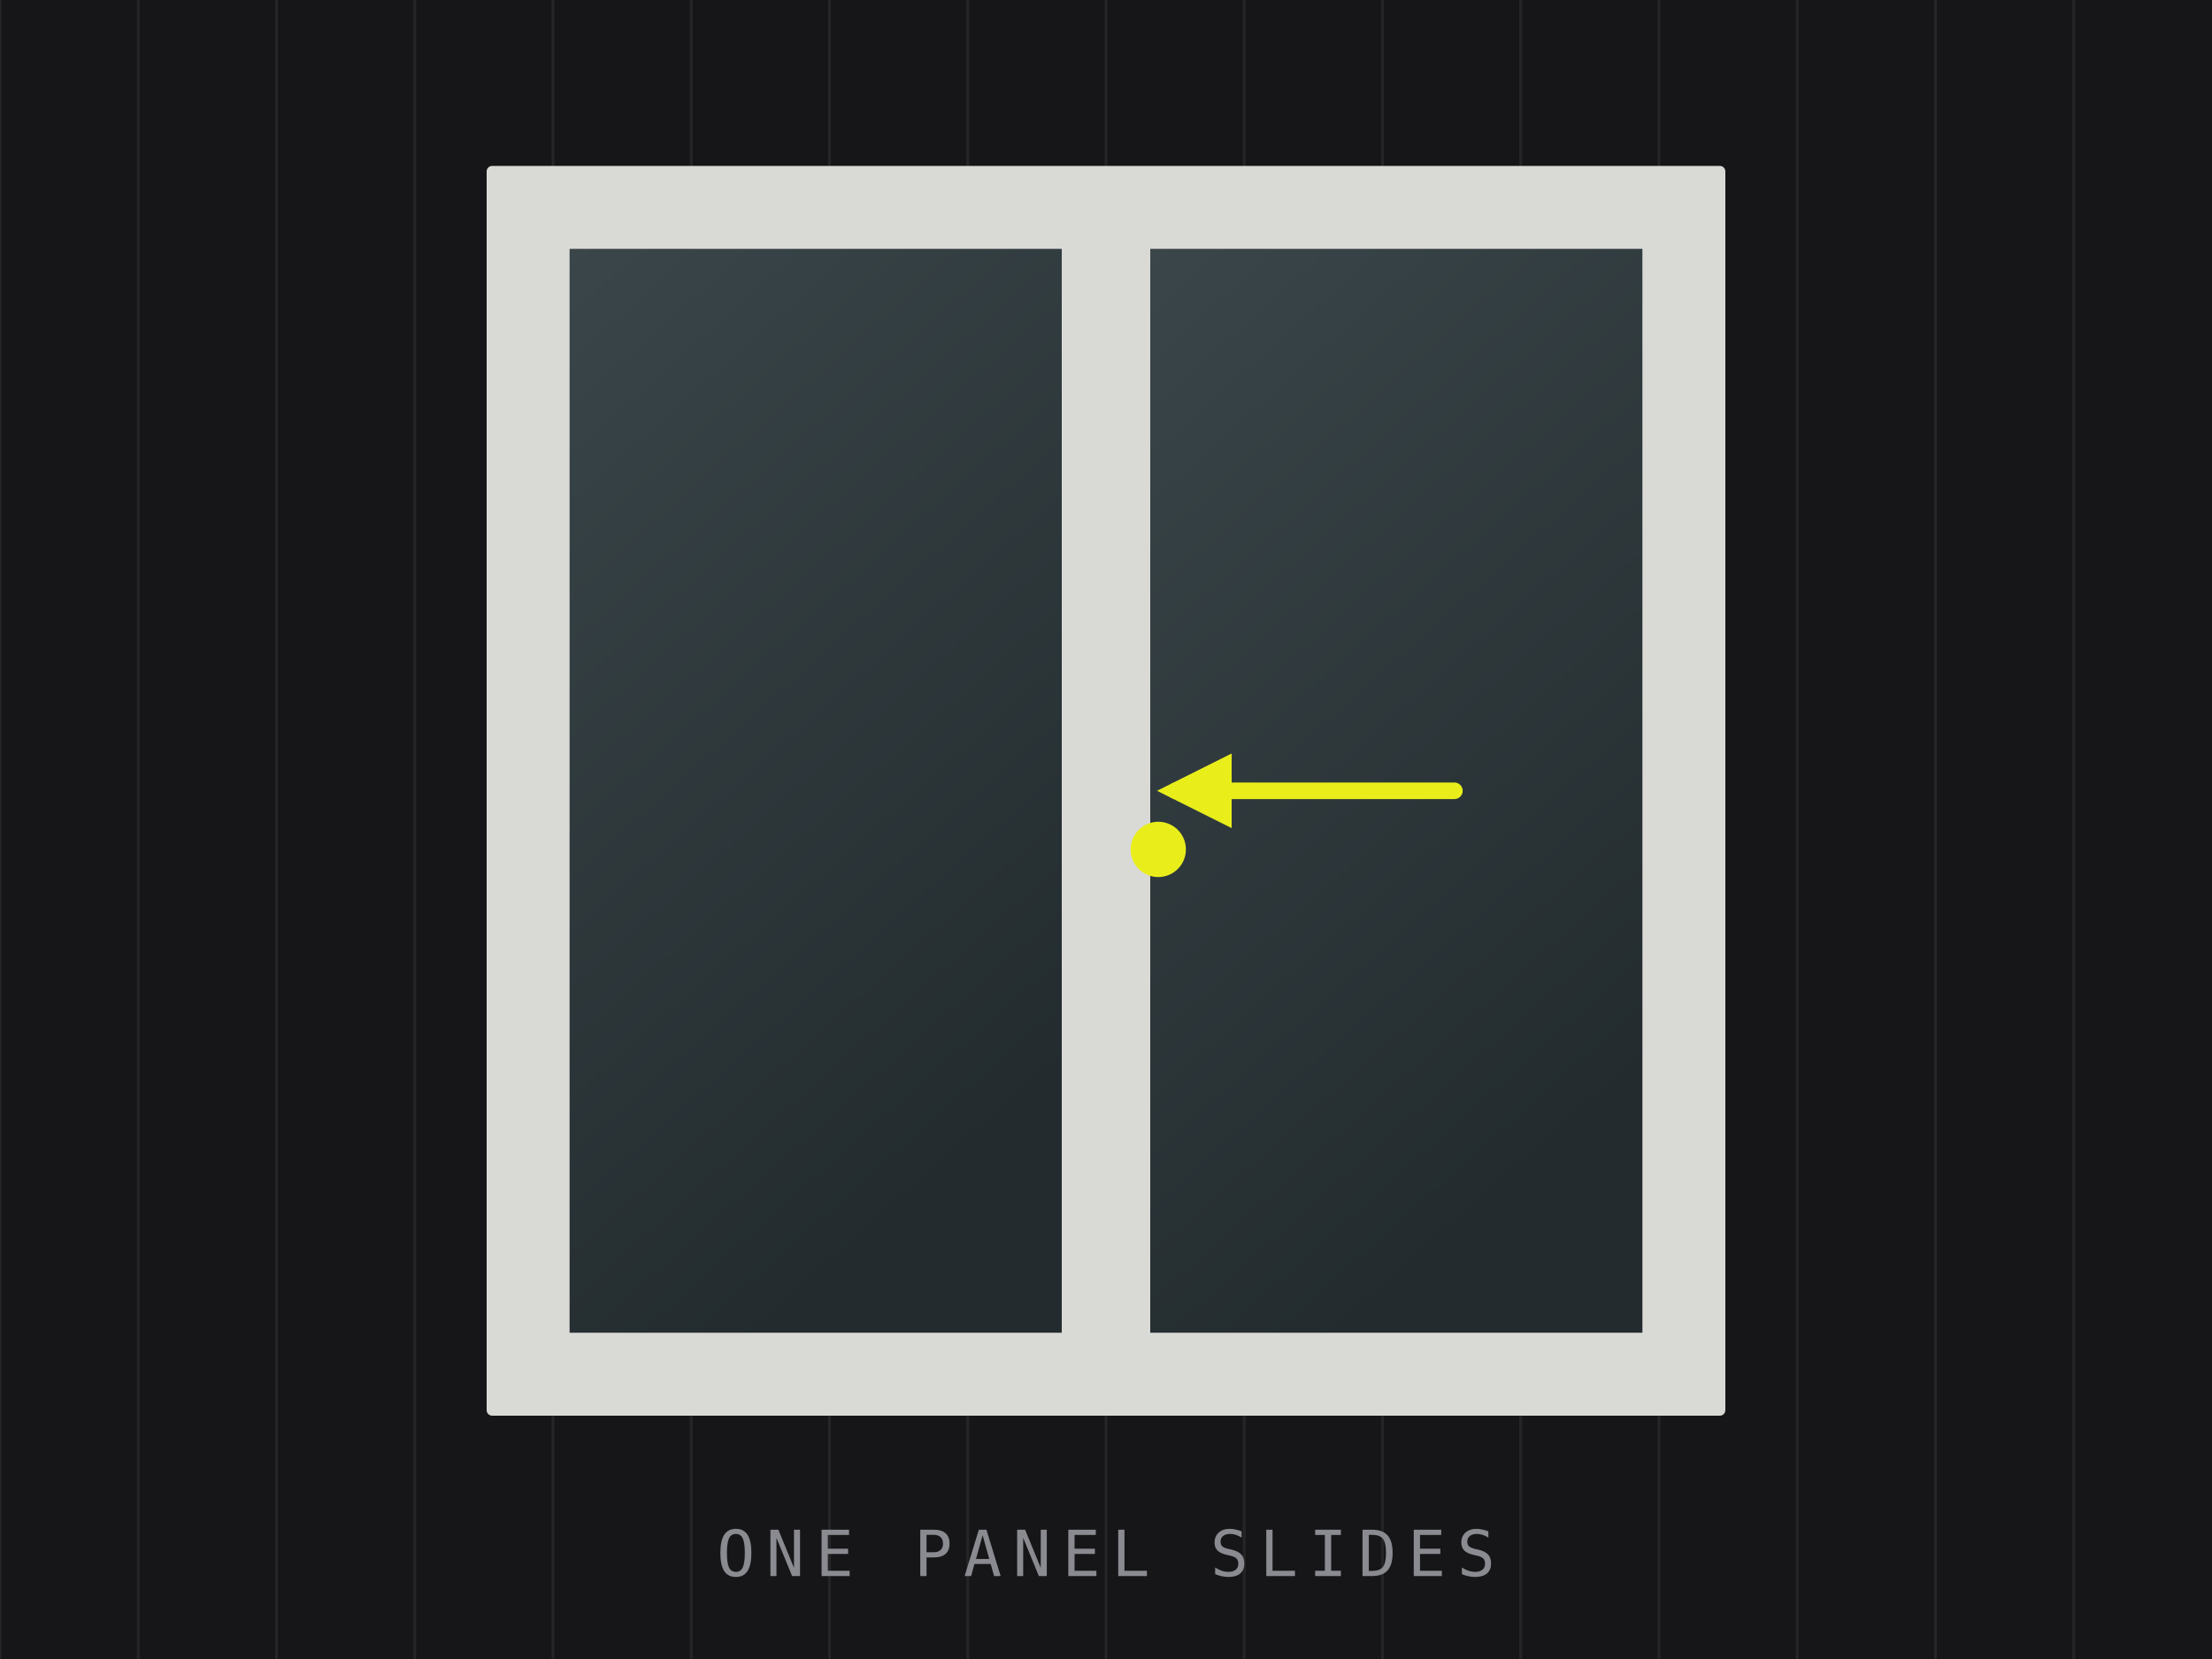
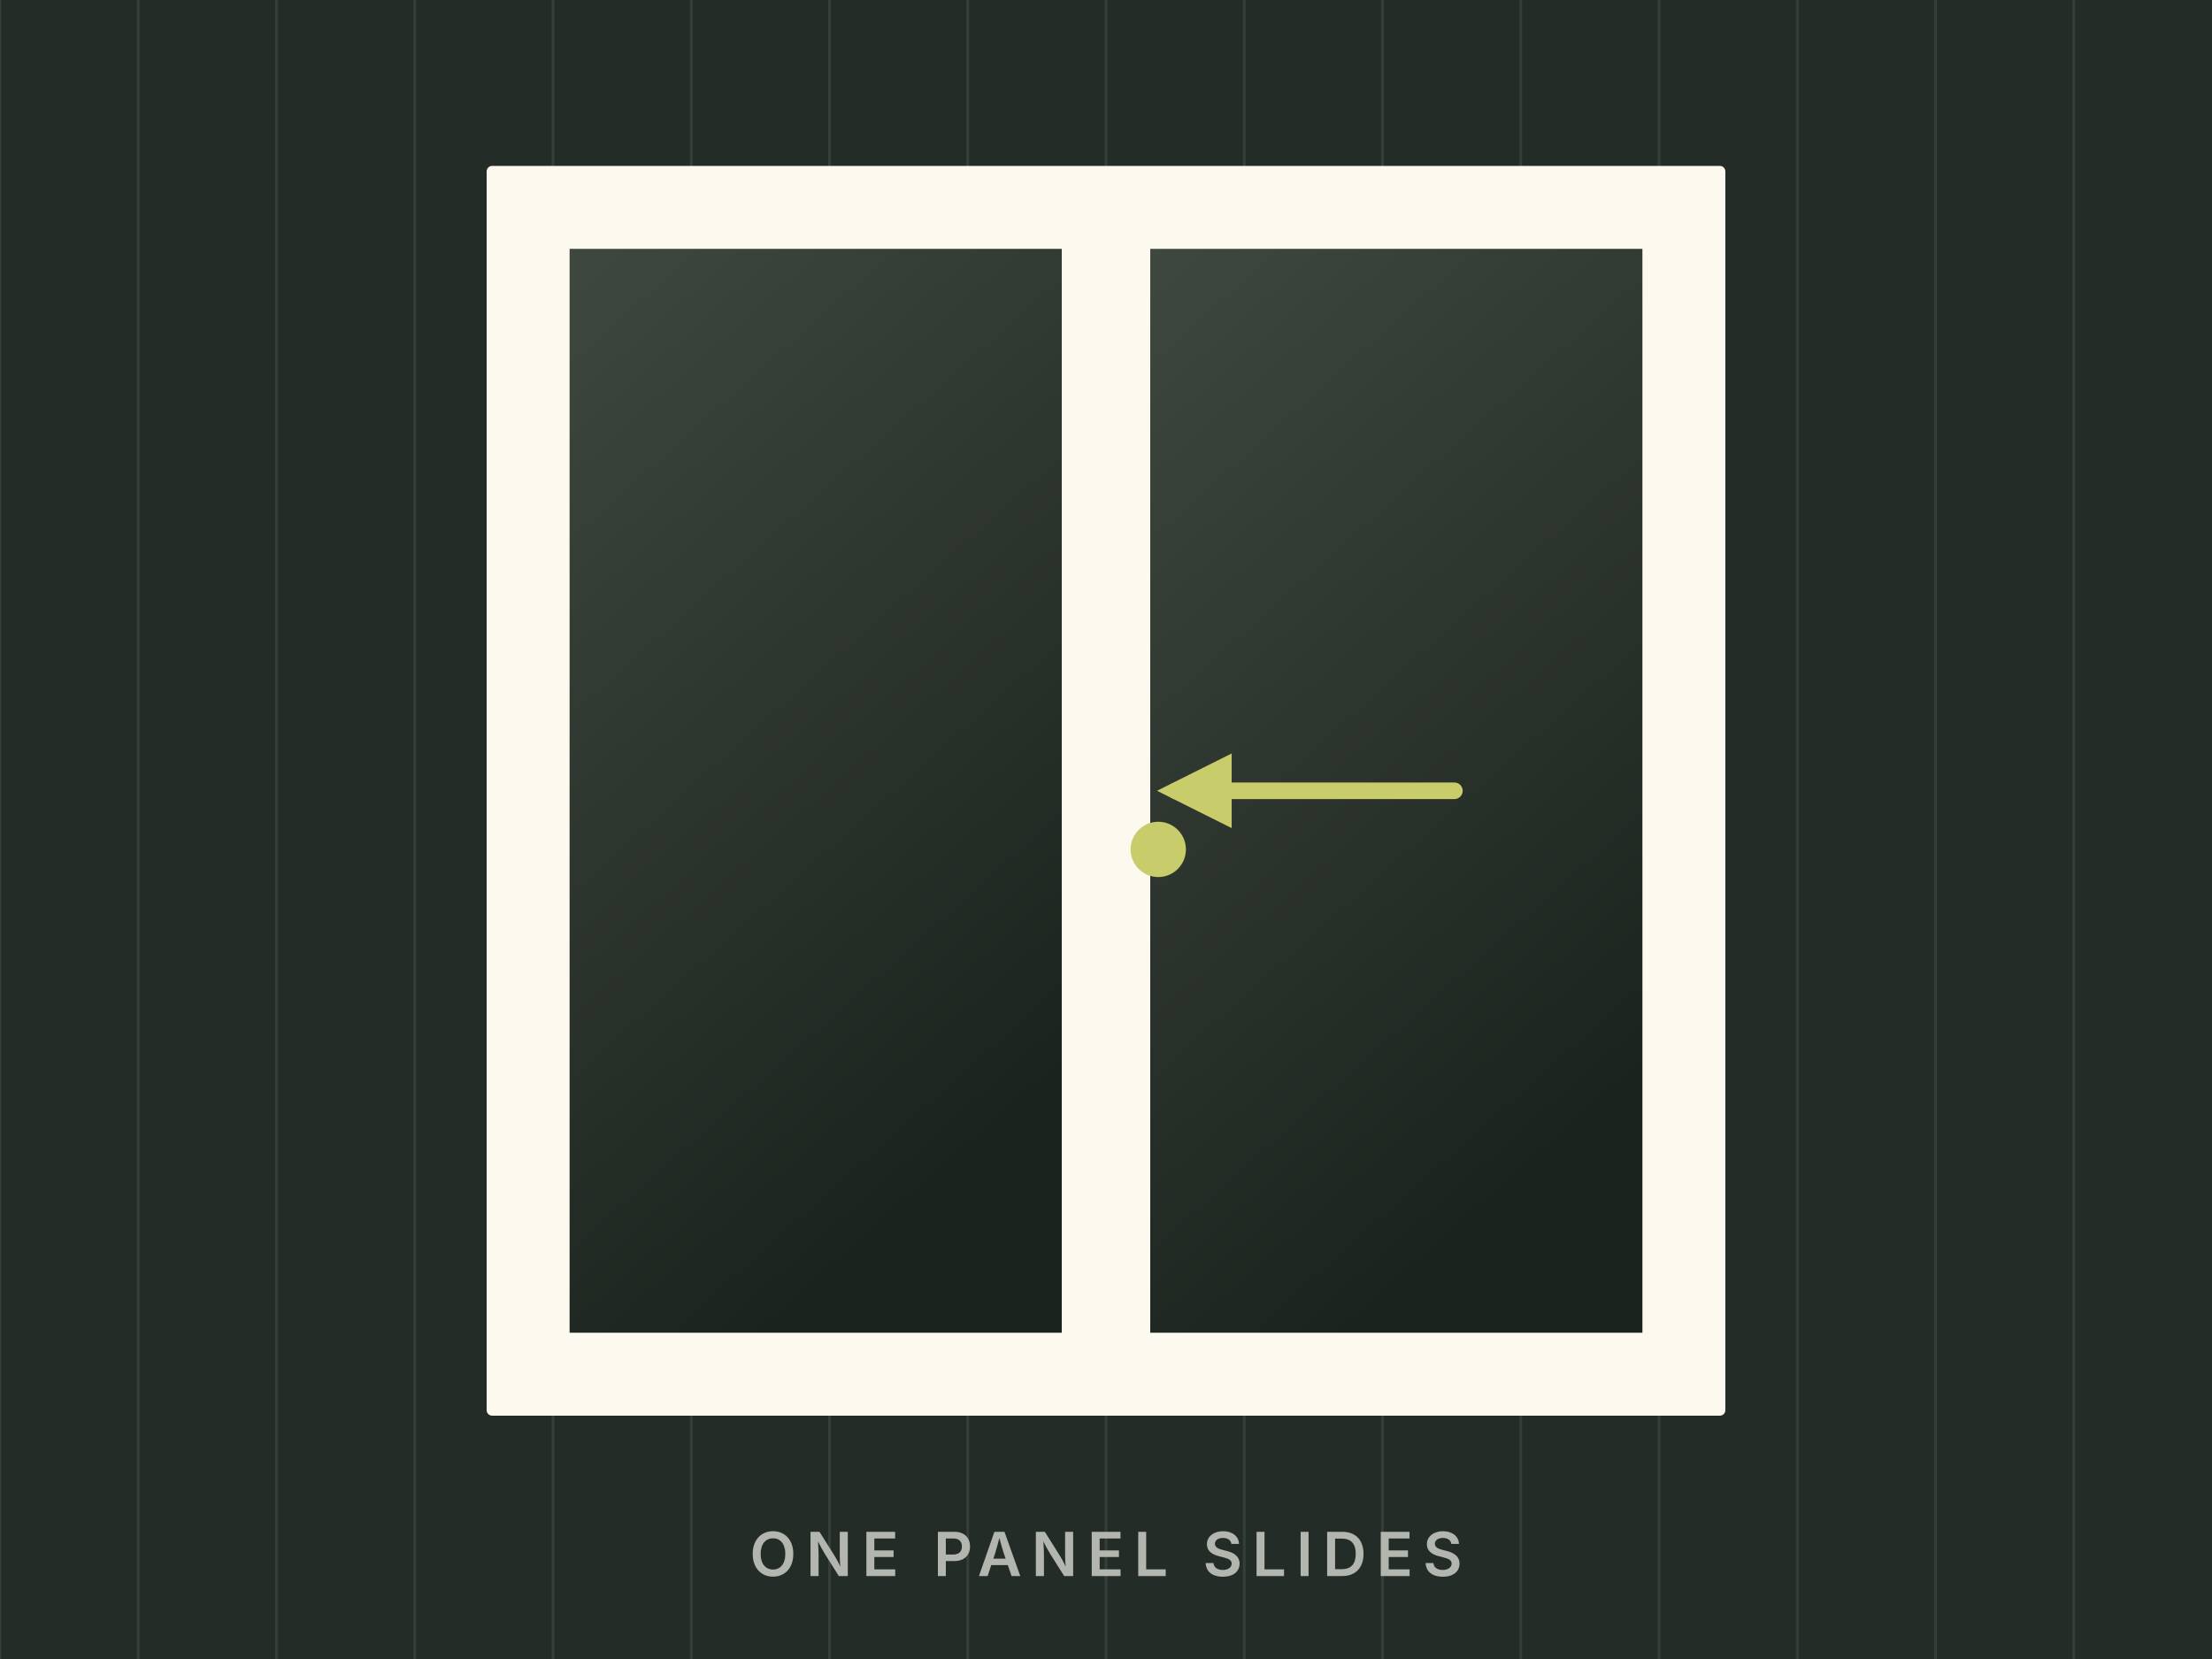
<svg xmlns="http://www.w3.org/2000/svg" viewBox="0 0 800 600" width="800" height="600" role="img" aria-label="Sliding patio door: two panels, one fixed and one sliding sideways">
-   <rect width="800" height="600" fill="#161618" />
-   <g stroke="#8a8a91" stroke-width="1" opacity="0.13">
+   <rect width="800" height="600" fill="#232c26" />
+   <g stroke="#b3b6af" stroke-width="1" opacity="0.13">
    <line x1="0" y1="0" x2="0" y2="600" />
    <line x1="50" y1="0" x2="50" y2="600" />
    <line x1="100" y1="0" x2="100" y2="600" />
    <line x1="150" y1="0" x2="150" y2="600" />
    <line x1="200" y1="0" x2="200" y2="600" />
    <line x1="250" y1="0" x2="250" y2="600" />
    <line x1="300" y1="0" x2="300" y2="600" />
    <line x1="350" y1="0" x2="350" y2="600" />
    <line x1="400" y1="0" x2="400" y2="600" />
    <line x1="450" y1="0" x2="450" y2="600" />
    <line x1="500" y1="0" x2="500" y2="600" />
    <line x1="550" y1="0" x2="550" y2="600" />
    <line x1="600" y1="0" x2="600" y2="600" />
    <line x1="650" y1="0" x2="650" y2="600" />
    <line x1="700" y1="0" x2="700" y2="600" />
    <line x1="750" y1="0" x2="750" y2="600" />
  </g>
  <defs>
    <marker id="a" viewBox="0 0 10 10" refX="7.5" refY="5" markerWidth="4.5" markerHeight="4.5" orient="auto">
-       <path d="M0 0 L10 5 L0 10 z" fill="#e9ee1b" />
+       <path d="M0 0 L10 5 L0 10 z" fill="#c9cc6b" />
    </marker>
    <linearGradient id="g" x1="0" y1="0" x2="0.4" y2="1">
-       <stop offset="0" stop-color="#3a464a" />
-       <stop offset="1" stop-color="#232b2e" />
+       <stop offset="0" stop-color="#3f483e" />
+       <stop offset="1" stop-color="#1b231e" />
    </linearGradient>
  </defs>
-   <rect x="176" y="60" width="448" height="452" fill="#d9d9d6" rx="2" />
-   <rect x="190" y="74" width="210.0" height="424" fill="#d9d9d6" rx="2" />
+   <rect x="176" y="60" width="448" height="452" fill="#fcf9ef" rx="2" />
+   <rect x="190" y="74" width="210.0" height="424" fill="#fcf9ef" rx="2" />
  <rect x="206" y="90" width="178.0" height="392" fill="url(#g)" />
-   <rect x="400.0" y="74" width="210.0" height="424" fill="#d9d9d6" rx="2" />
+   <rect x="400.0" y="74" width="210.0" height="424" fill="#fcf9ef" rx="2" />
  <rect x="416.0" y="90" width="178.0" height="392" fill="url(#g)" />
-   <path d="M 526.0 286.0 L 425.2 286.0" fill="none" stroke="#e9ee1b" stroke-width="6" stroke-linecap="round" marker-end="url(#a)" />
-   <circle cx="418.9" cy="307.2" r="10" fill="#e9ee1b" />
-   <text x="400.0" y="570" fill="#8a8a91" text-anchor="middle" font-family="ui-monospace,SFMono-Regular,monospace" font-size="23" letter-spacing="4">ONE PANEL SLIDES</text>
+   <path d="M 526.0 286.0 L 425.2 286.0" fill="none" stroke="#c9cc6b" stroke-width="6" stroke-linecap="round" marker-end="url(#a)" />
+   <circle cx="418.9" cy="307.2" r="10" fill="#c9cc6b" />
+   <text x="400.0" y="570" fill="#b3b6af" text-anchor="middle" font-family="Inter,system-ui,sans-serif" font-size="22" font-weight="600" letter-spacing="3.5">ONE PANEL SLIDES</text>
</svg>
